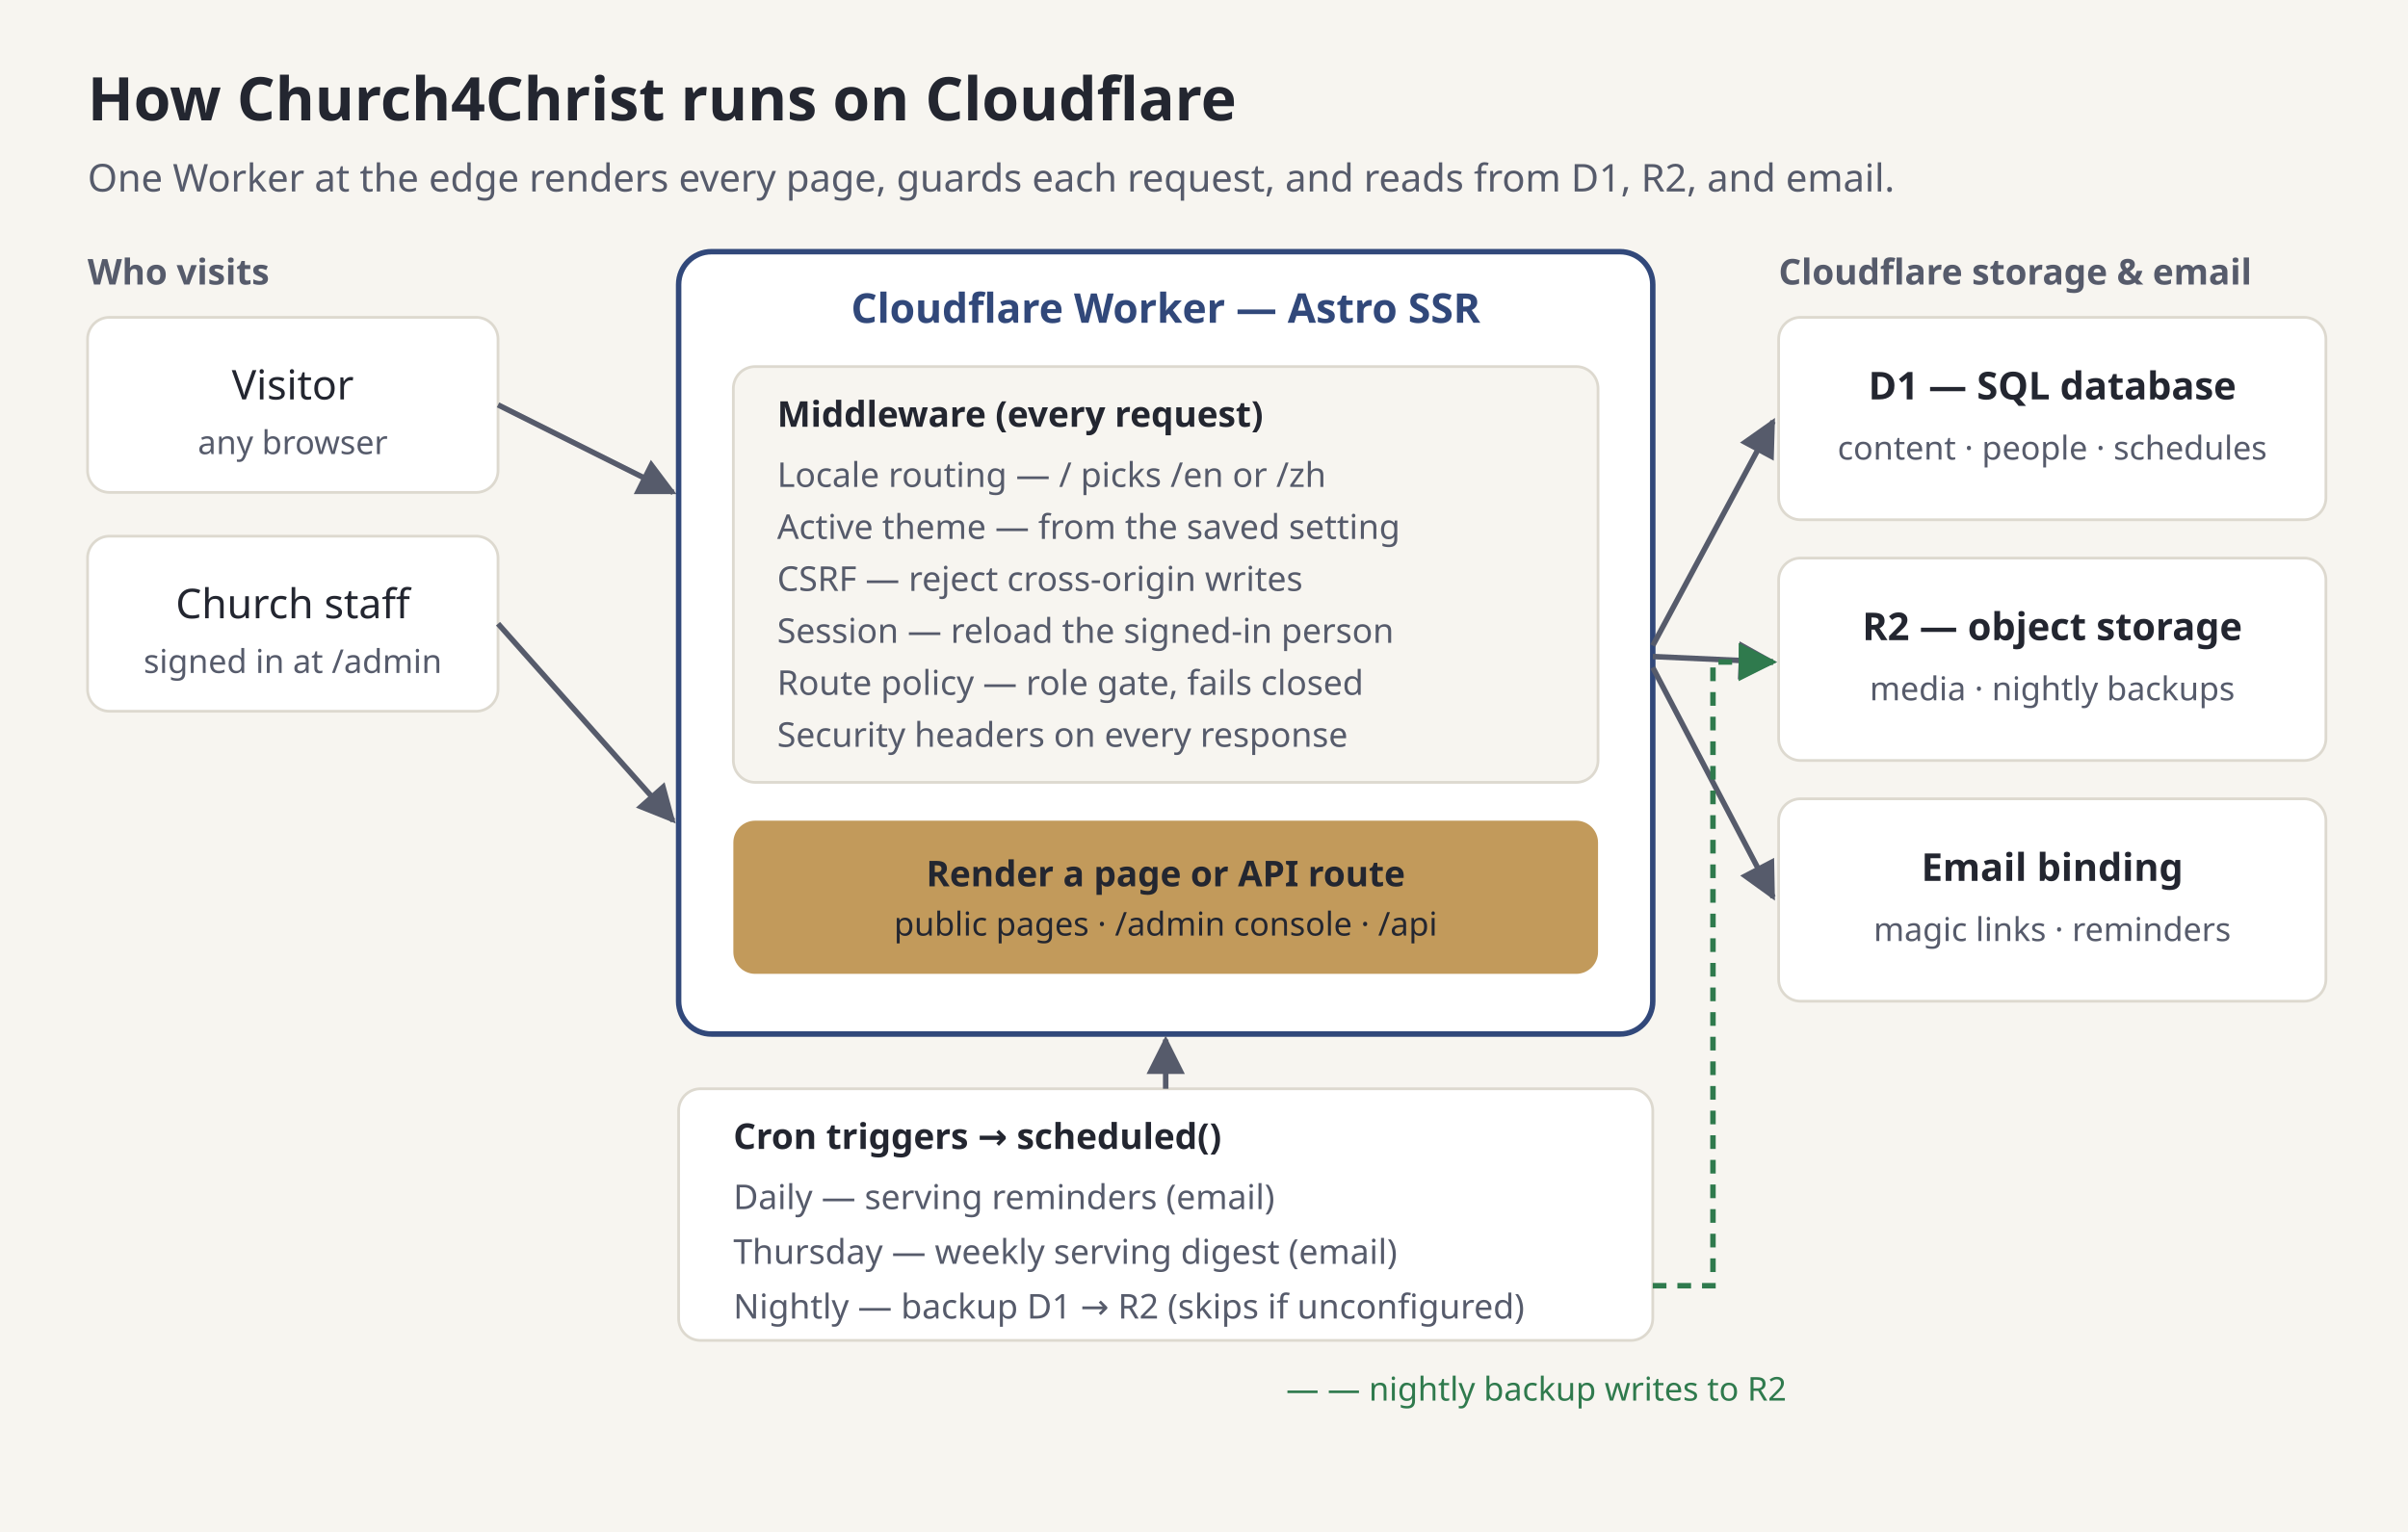
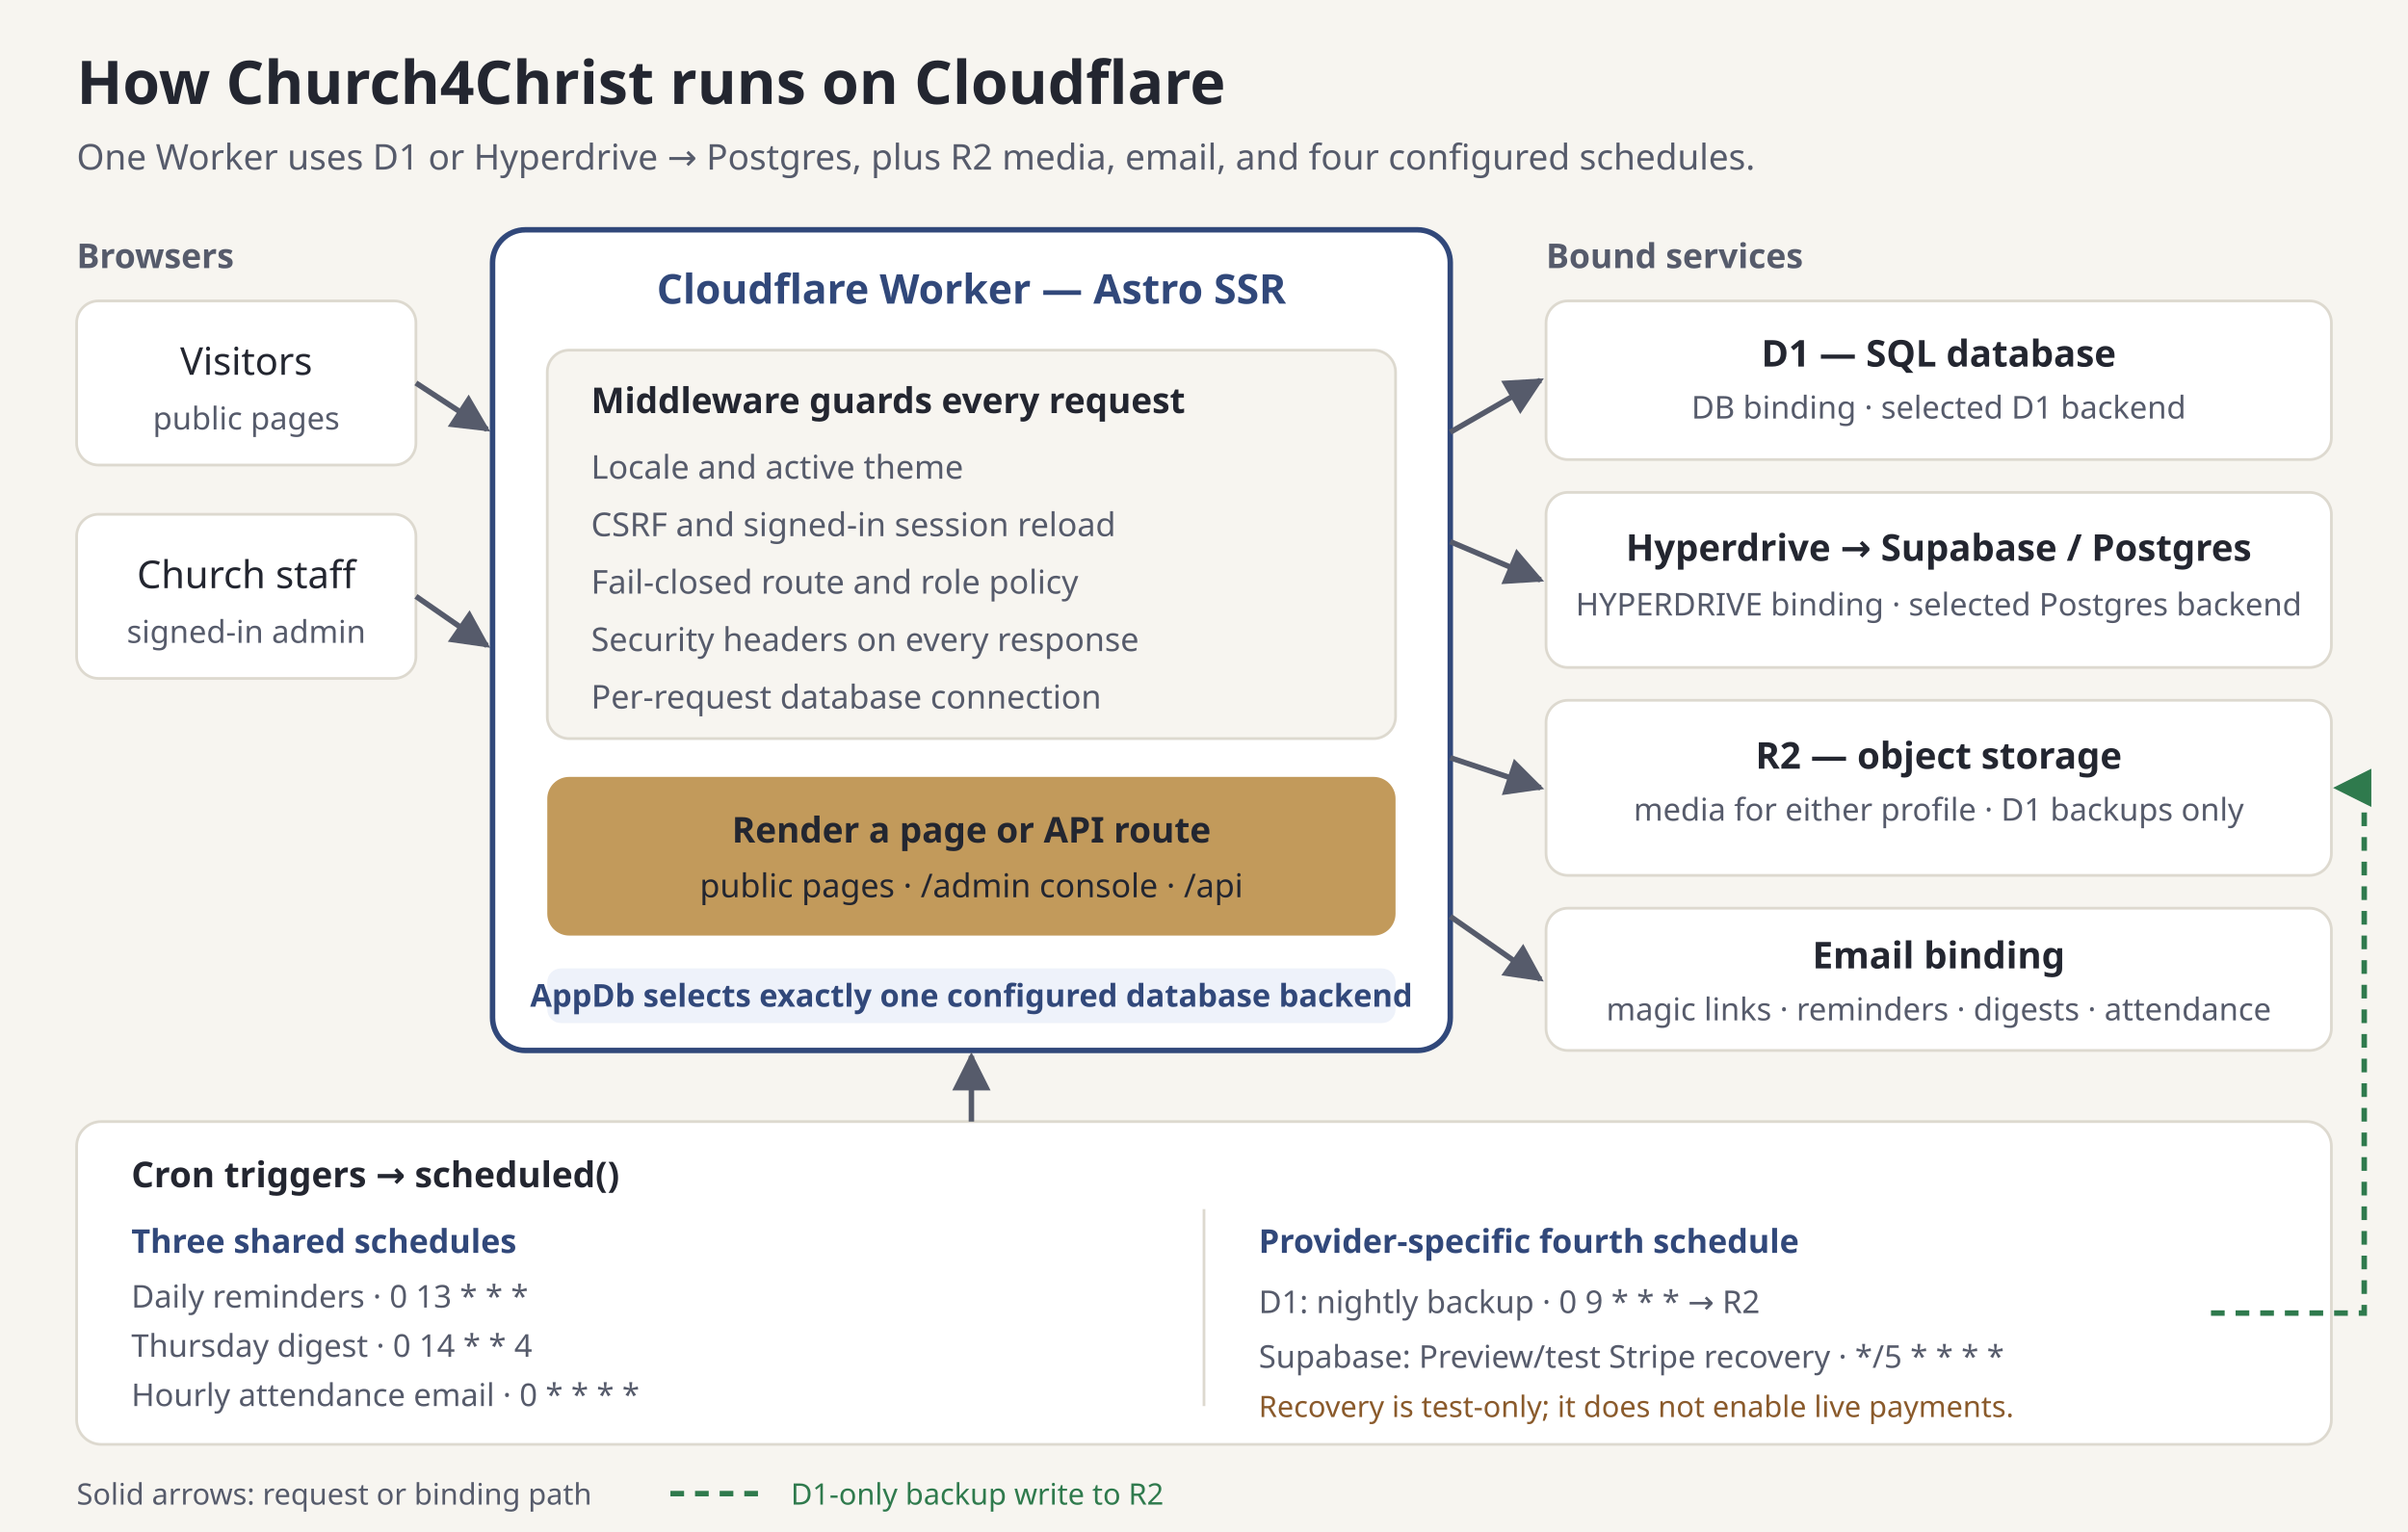
- <svg xmlns="http://www.w3.org/2000/svg" viewBox="0 0 880 560" font-family="system-ui, sans-serif" role="img" aria-label="How Church4Christ runs on Cloudflare: a browser reaches one Worker at the edge, which runs middleware then Astro SSR, and talks to D1, R2, and email — with cron triggers driving reminders, digest, and the nightly backup">
+ <svg xmlns="http://www.w3.org/2000/svg" viewBox="0 0 880 560" font-family="system-ui, sans-serif" role="img" aria-label="Cloudflare deployment overview: browsers reach one Astro Worker. The Worker uses either a D1 binding or Hyperdrive to Supabase Postgres, plus R2 for media and an Email binding. Three shared schedules send daily reminders, a Thursday digest, and hourly attendance email. A fourth provider-specific schedule is either the D1-only nightly backup to R2 or Supabase Preview test Stripe recovery every five minutes.">
  <defs>
    <marker id="arrow" viewBox="0 0 10 10" refX="9" refY="5" markerWidth="7" markerHeight="7" orient="auto-start-reverse">
      <path d="M0,0 L10,5 L0,10 z" fill="#565B6B" />
    </marker>
    <marker id="arrowG" viewBox="0 0 10 10" refX="9" refY="5" markerWidth="7" markerHeight="7" orient="auto-start-reverse">
      <path d="M0,0 L10,5 L0,10 z" fill="#2F7A4D" />
    </marker>
  </defs>
  <rect x="0" y="0" width="880" height="560" fill="#F7F5F0" />
-   <text x="32" y="44" font-size="22" font-weight="700" fill="#232630">How Church4Christ runs on Cloudflare</text>
-   <text x="32" y="70" font-size="14" fill="#565B6B">One Worker at the edge renders every page, guards each request, and reads from D1, R2, and email.</text>
-   <text x="32" y="104" font-size="13" font-weight="600" fill="#565B6B">Who visits</text>
-   <rect x="32" y="116" width="150" height="64" rx="8" fill="#FFFFFF" stroke="#DDD9CF" />
-   <text x="107" y="146" font-size="15" fill="#232630" text-anchor="middle">Visitor</text>
-   <text x="107" y="166" font-size="12" fill="#565B6B" text-anchor="middle">any browser</text>
-   <rect x="32" y="196" width="150" height="64" rx="8" fill="#FFFFFF" stroke="#DDD9CF" />
-   <text x="107" y="226" font-size="15" fill="#232630" text-anchor="middle">Church staff</text>
-   <text x="107" y="246" font-size="12" fill="#565B6B" text-anchor="middle">signed in at /admin</text>
-   <line x1="182" y1="148" x2="246" y2="180" stroke="#565B6B" stroke-width="2" marker-end="url(#arrow)" />
-   <line x1="182" y1="228" x2="246" y2="300" stroke="#565B6B" stroke-width="2" marker-end="url(#arrow)" />
-   <rect x="248" y="92" width="356" height="286" rx="12" fill="#FFFFFF" stroke="#31487A" stroke-width="2" />
-   <text x="426" y="118" font-size="15" font-weight="700" fill="#31487A" text-anchor="middle">Cloudflare Worker — Astro SSR</text>
-   <rect x="268" y="134" width="316" height="152" rx="8" fill="#F7F5F0" stroke="#DDD9CF" />
-   <text x="284" y="156" font-size="13" font-weight="700" fill="#232630">Middleware (every request)</text>
-   <text x="284" y="178" font-size="12.5" fill="#565B6B">Locale routing — / picks /en or /zh</text>
-   <text x="284" y="197" font-size="12.5" fill="#565B6B">Active theme — from the saved setting</text>
-   <text x="284" y="216" font-size="12.5" fill="#565B6B">CSRF — reject cross-origin writes</text>
-   <text x="284" y="235" font-size="12.5" fill="#565B6B">Session — reload the signed-in person</text>
-   <text x="284" y="254" font-size="12.5" fill="#565B6B">Route policy — role gate, fails closed</text>
-   <text x="284" y="273" font-size="12.5" fill="#565B6B">Security headers on every response</text>
-   <rect x="268" y="300" width="316" height="56" rx="8" fill="#C29A5B" />
-   <text x="426" y="324" font-size="13" font-weight="700" fill="#232630" text-anchor="middle">Render a page or API route</text>
-   <text x="426" y="342" font-size="12" fill="#232630" text-anchor="middle">public pages · /admin console · /api</text>
-   <text x="650" y="104" font-size="13" font-weight="600" fill="#565B6B">Cloudflare storage &amp; email</text>
-   <rect x="650" y="116" width="200" height="74" rx="8" fill="#FFFFFF" stroke="#DDD9CF" />
-   <text x="750" y="146" font-size="14" font-weight="600" fill="#232630" text-anchor="middle">D1 — SQL database</text>
-   <text x="750" y="168" font-size="12" fill="#565B6B" text-anchor="middle">content · people · schedules</text>
-   <rect x="650" y="204" width="200" height="74" rx="8" fill="#FFFFFF" stroke="#DDD9CF" />
-   <text x="750" y="234" font-size="14" font-weight="600" fill="#232630" text-anchor="middle">R2 — object storage</text>
-   <text x="750" y="256" font-size="12" fill="#565B6B" text-anchor="middle">media · nightly backups</text>
-   <rect x="650" y="292" width="200" height="74" rx="8" fill="#FFFFFF" stroke="#DDD9CF" />
-   <text x="750" y="322" font-size="14" font-weight="600" fill="#232630" text-anchor="middle">Email binding</text>
-   <text x="750" y="344" font-size="12" fill="#565B6B" text-anchor="middle">magic links · reminders</text>
-   <line x1="604" y1="236" x2="648" y2="154" stroke="#565B6B" stroke-width="2" marker-end="url(#arrow)" />
-   <line x1="604" y1="240" x2="648" y2="242" stroke="#565B6B" stroke-width="2" marker-end="url(#arrow)" />
-   <line x1="604" y1="244" x2="648" y2="328" stroke="#565B6B" stroke-width="2" marker-end="url(#arrow)" />
-   <rect x="248" y="398" width="356" height="92" rx="8" fill="#FFFFFF" stroke="#DDD9CF" />
-   <text x="268" y="420" font-size="13" font-weight="700" fill="#232630">Cron triggers → scheduled()</text>
-   <text x="268" y="442" font-size="12.5" fill="#565B6B">Daily — serving reminders (email)</text>
-   <text x="268" y="462" font-size="12.5" fill="#565B6B">Thursday — weekly serving digest (email)</text>
-   <text x="268" y="482" font-size="12.5" fill="#565B6B">Nightly — backup D1 → R2 (skips if unconfigured)</text>
-   <line x1="426" y1="398" x2="426" y2="380" stroke="#565B6B" stroke-width="2" marker-end="url(#arrow)" />
-   <polyline points="604,470 626,470 626,242 648,242" fill="none" stroke="#2F7A4D" stroke-width="2" stroke-dasharray="5 4" marker-end="url(#arrowG)" />
-   <text x="470" y="512" font-size="12" fill="#2F7A4D">— — nightly backup writes to R2</text>
+   <text x="28" y="38" font-size="22" font-weight="700" fill="#232630">How Church4Christ runs on Cloudflare</text>
+   <text x="28" y="62" font-size="13" fill="#565B6B">One Worker uses D1 or Hyperdrive → Postgres, plus R2 media, email, and four configured schedules.</text>
+   <text x="28" y="98" font-size="12.5" font-weight="600" fill="#565B6B">Browsers</text>
+   <rect x="28" y="110" width="124" height="60" rx="8" fill="#FFFFFF" stroke="#DDD9CF" />
+   <text x="90" y="137" font-size="14" fill="#232630" text-anchor="middle">Visitors</text>
+   <text x="90" y="157" font-size="11.5" fill="#565B6B" text-anchor="middle">public pages</text>
+   <rect x="28" y="188" width="124" height="60" rx="8" fill="#FFFFFF" stroke="#DDD9CF" />
+   <text x="90" y="215" font-size="14" fill="#232630" text-anchor="middle">Church staff</text>
+   <text x="90" y="235" font-size="11.5" fill="#565B6B" text-anchor="middle">signed-in admin</text>
+   <line x1="152" y1="140" x2="178" y2="157" stroke="#565B6B" stroke-width="2" marker-end="url(#arrow)" />
+   <line x1="152" y1="218" x2="178" y2="236" stroke="#565B6B" stroke-width="2" marker-end="url(#arrow)" />
+   <rect x="180" y="84" width="350" height="300" rx="12" fill="#FFFFFF" stroke="#31487A" stroke-width="2" />
+   <text x="355" y="111" font-size="15" font-weight="700" fill="#31487A" text-anchor="middle">Cloudflare Worker — Astro SSR</text>
+   <rect x="200" y="128" width="310" height="142" rx="8" fill="#F7F5F0" stroke="#DDD9CF" />
+   <text x="216" y="151" font-size="13" font-weight="700" fill="#232630">Middleware guards every request</text>
+   <text x="216" y="175" font-size="12" fill="#565B6B">Locale and active theme</text>
+   <text x="216" y="196" font-size="12" fill="#565B6B">CSRF and signed-in session reload</text>
+   <text x="216" y="217" font-size="12" fill="#565B6B">Fail-closed route and role policy</text>
+   <text x="216" y="238" font-size="12" fill="#565B6B">Security headers on every response</text>
+   <text x="216" y="259" font-size="12" fill="#565B6B">Per-request database connection</text>
+   <rect x="200" y="284" width="310" height="58" rx="8" fill="#C29A5B" />
+   <text x="355" y="308" font-size="13" font-weight="700" fill="#232630" text-anchor="middle">Render a page or API route</text>
+   <text x="355" y="328" font-size="12" fill="#232630" text-anchor="middle">public pages · /admin console · /api</text>
+   <rect x="200" y="354" width="310" height="20" rx="5" fill="#EEF2FA" />
+   <text x="355" y="368" font-size="11.5" font-weight="600" fill="#31487A" text-anchor="middle">AppDb selects exactly one configured database backend</text>
+   <text x="565" y="98" font-size="12.5" font-weight="600" fill="#565B6B">Bound services</text>
+   <rect x="565" y="110" width="287" height="58" rx="8" fill="#FFFFFF" stroke="#DDD9CF" />
+   <text x="708.5" y="134" font-size="13.5" font-weight="600" fill="#232630" text-anchor="middle">D1 — SQL database</text>
+   <text x="708.5" y="153" font-size="11.5" fill="#565B6B" text-anchor="middle">DB binding · selected D1 backend</text>
+   <rect x="565" y="180" width="287" height="64" rx="8" fill="#FFFFFF" stroke="#DDD9CF" />
+   <text x="708.5" y="205" font-size="13.5" font-weight="600" fill="#232630" text-anchor="middle">Hyperdrive → Supabase / Postgres</text>
+   <text x="708.5" y="225" font-size="11.5" fill="#565B6B" text-anchor="middle">HYPERDRIVE binding · selected Postgres backend</text>
+   <rect x="565" y="256" width="287" height="64" rx="8" fill="#FFFFFF" stroke="#DDD9CF" />
+   <text x="708.5" y="281" font-size="13.5" font-weight="600" fill="#232630" text-anchor="middle">R2 — object storage</text>
+   <text x="708.5" y="300" font-size="11.5" fill="#565B6B" text-anchor="middle">media for either profile · D1 backups only</text>
+   <rect x="565" y="332" width="287" height="52" rx="8" fill="#FFFFFF" stroke="#DDD9CF" />
+   <text x="708.5" y="354" font-size="13.5" font-weight="600" fill="#232630" text-anchor="middle">Email binding</text>
+   <text x="708.5" y="373" font-size="11.5" fill="#565B6B" text-anchor="middle">magic links · reminders · digests · attendance</text>
+   <line x1="530" y1="158" x2="563" y2="139" stroke="#565B6B" stroke-width="2" marker-end="url(#arrow)" />
+   <line x1="530" y1="198" x2="563" y2="212" stroke="#565B6B" stroke-width="2" marker-end="url(#arrow)" />
+   <line x1="530" y1="277" x2="563" y2="288" stroke="#565B6B" stroke-width="2" marker-end="url(#arrow)" />
+   <line x1="530" y1="335" x2="563" y2="358" stroke="#565B6B" stroke-width="2" marker-end="url(#arrow)" />
+   <rect x="28" y="410" width="824" height="118" rx="9" fill="#FFFFFF" stroke="#DDD9CF" />
+   <text x="48" y="434" font-size="13" font-weight="700" fill="#232630">Cron triggers → scheduled()</text>
+   <line x1="440" y1="442" x2="440" y2="514" stroke="#DDD9CF" />
+   <text x="48" y="458" font-size="12" font-weight="700" fill="#31487A">Three shared schedules</text>
+   <text x="48" y="478" font-size="11.5" fill="#565B6B">Daily reminders · 0 13 * * *</text>
+   <text x="48" y="496" font-size="11.5" fill="#565B6B">Thursday digest · 0 14 * * 4</text>
+   <text x="48" y="514" font-size="11.5" fill="#565B6B">Hourly attendance email · 0 * * * *</text>
+   <text x="460" y="458" font-size="12" font-weight="700" fill="#31487A">Provider-specific fourth schedule</text>
+   <text x="460" y="480" font-size="11.5" fill="#565B6B">D1: nightly backup · 0 9 * * * → R2</text>
+   <text x="460" y="500" font-size="11.5" fill="#565B6B">Supabase: Preview/test Stripe recovery · */5 * * * *</text>
+   <text x="460" y="518" font-size="10.8" fill="#8A5A2B">Recovery is test-only; it does not enable live payments.</text>
+   <line x1="355" y1="410" x2="355" y2="386" stroke="#565B6B" stroke-width="2" marker-end="url(#arrow)" />
+   <polyline points="808,480 864,480 864,288 854,288" fill="none" stroke="#2F7A4D" stroke-width="2" stroke-dasharray="5 4" marker-end="url(#arrowG)" />
+   <text x="28" y="550" font-size="10.8" fill="#565B6B">Solid arrows: request or binding path</text>
+   <line x1="245" y1="546" x2="280" y2="546" stroke="#2F7A4D" stroke-width="2" stroke-dasharray="5 4" />
+   <text x="289" y="550" font-size="10.8" fill="#2F7A4D">D1-only backup write to R2</text>
</svg>
